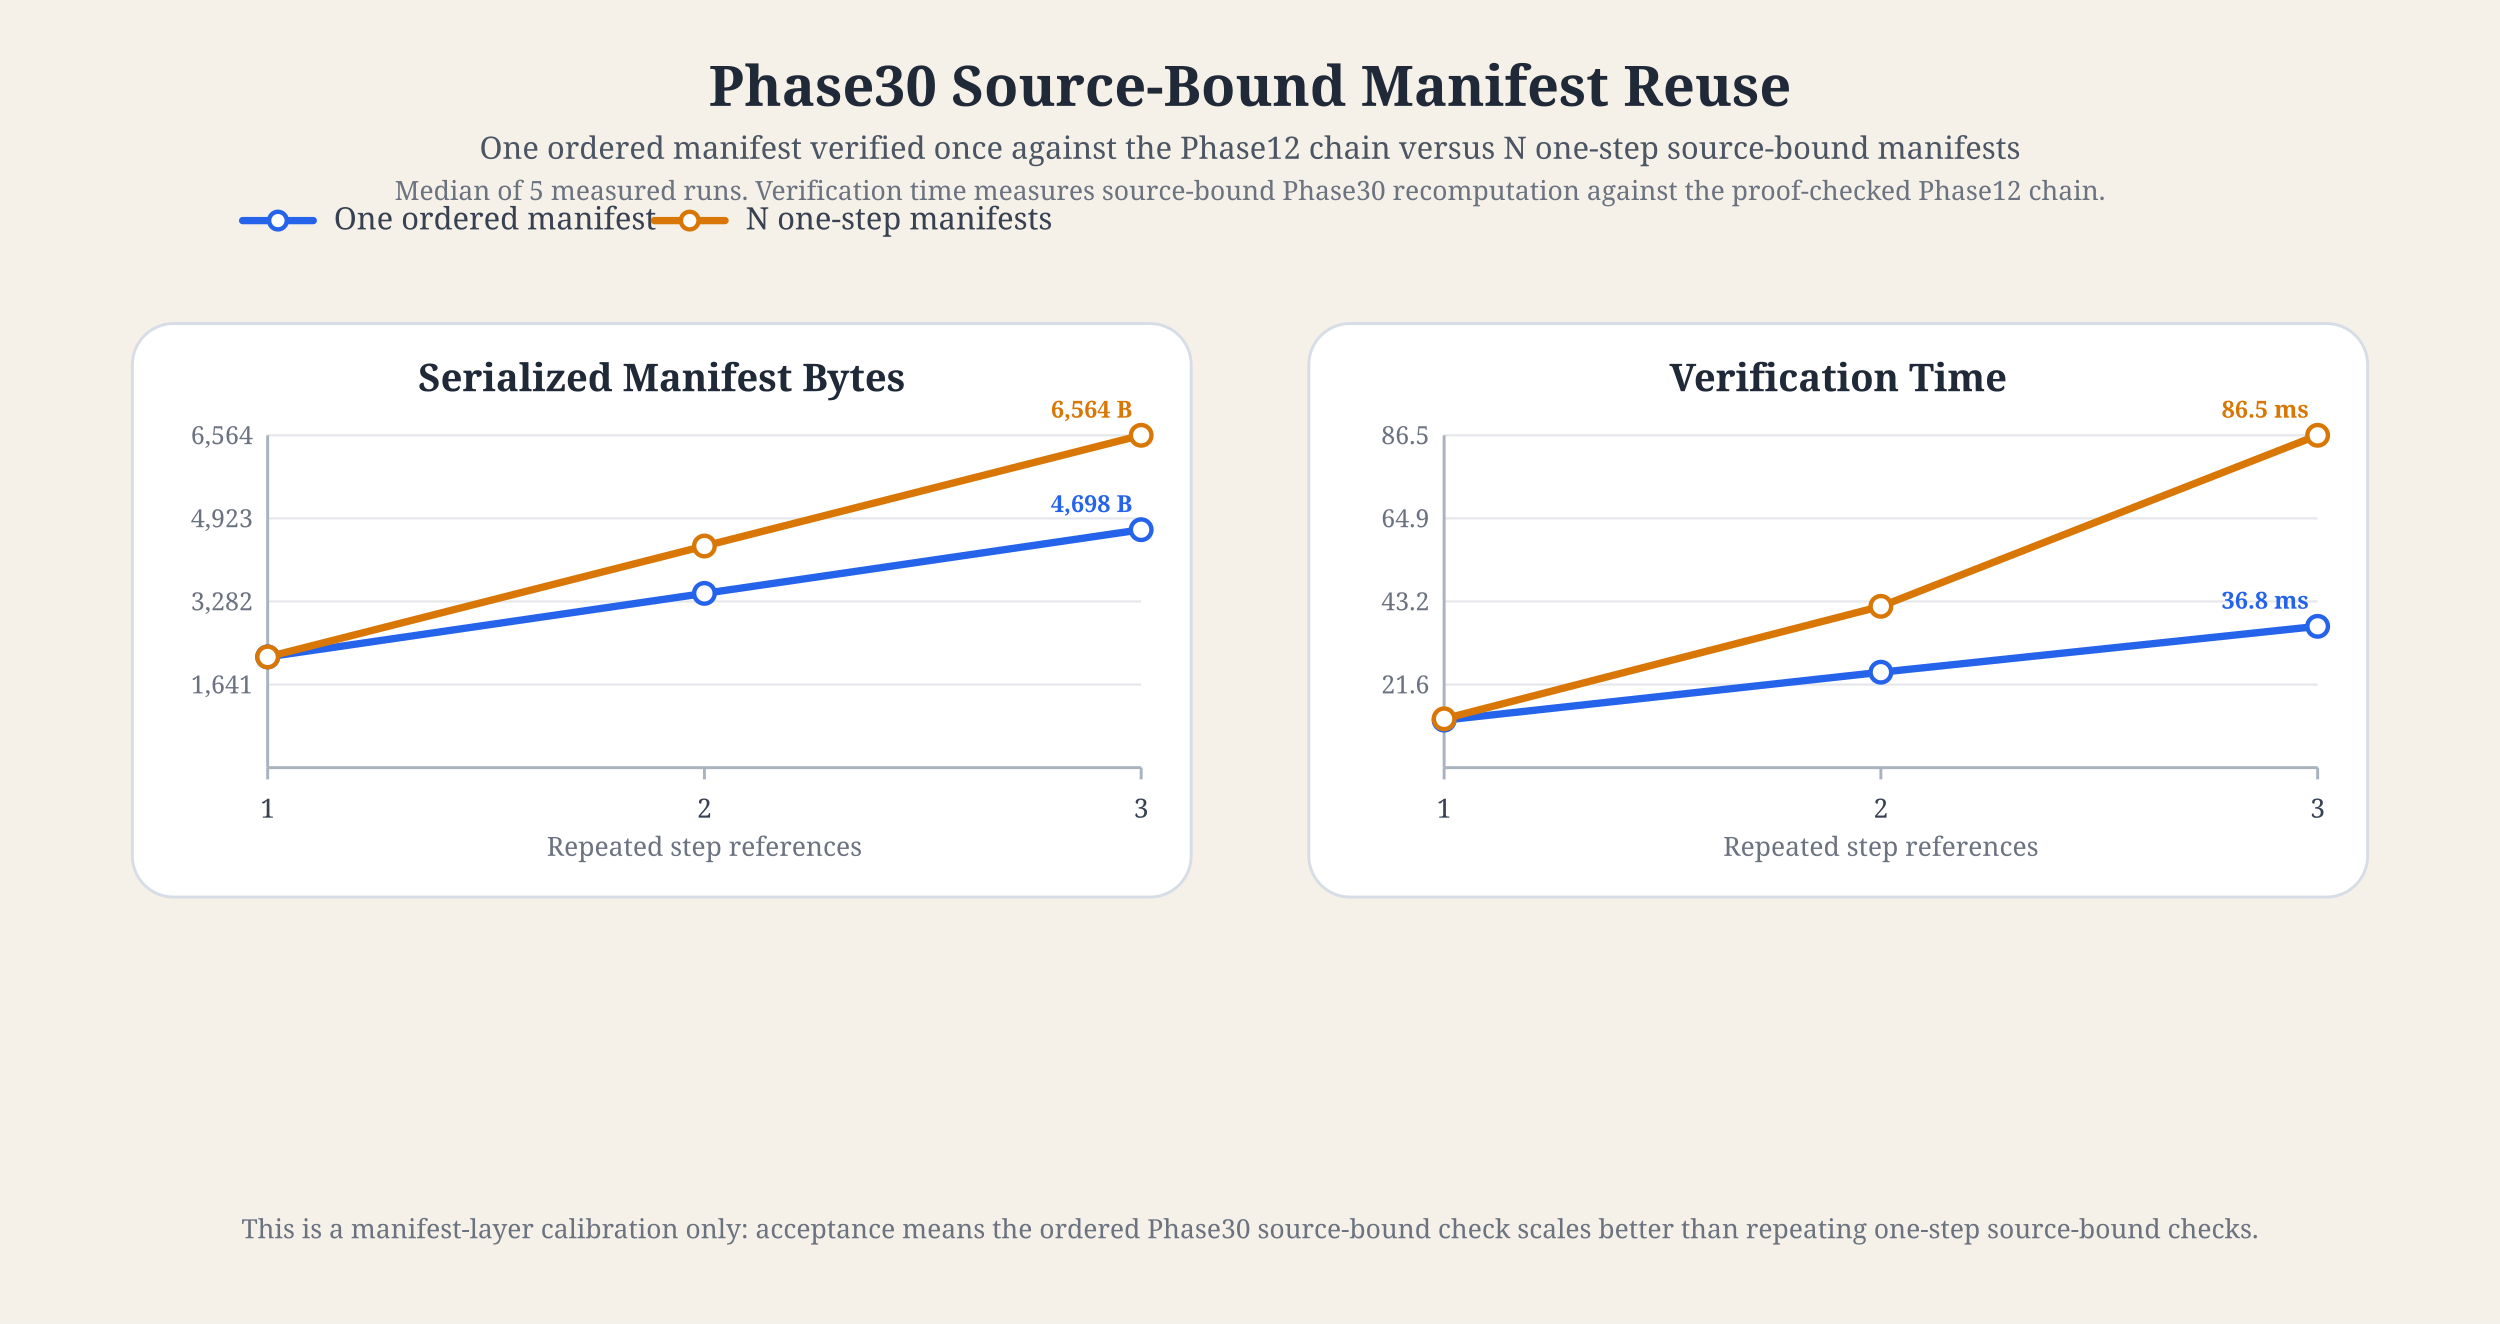
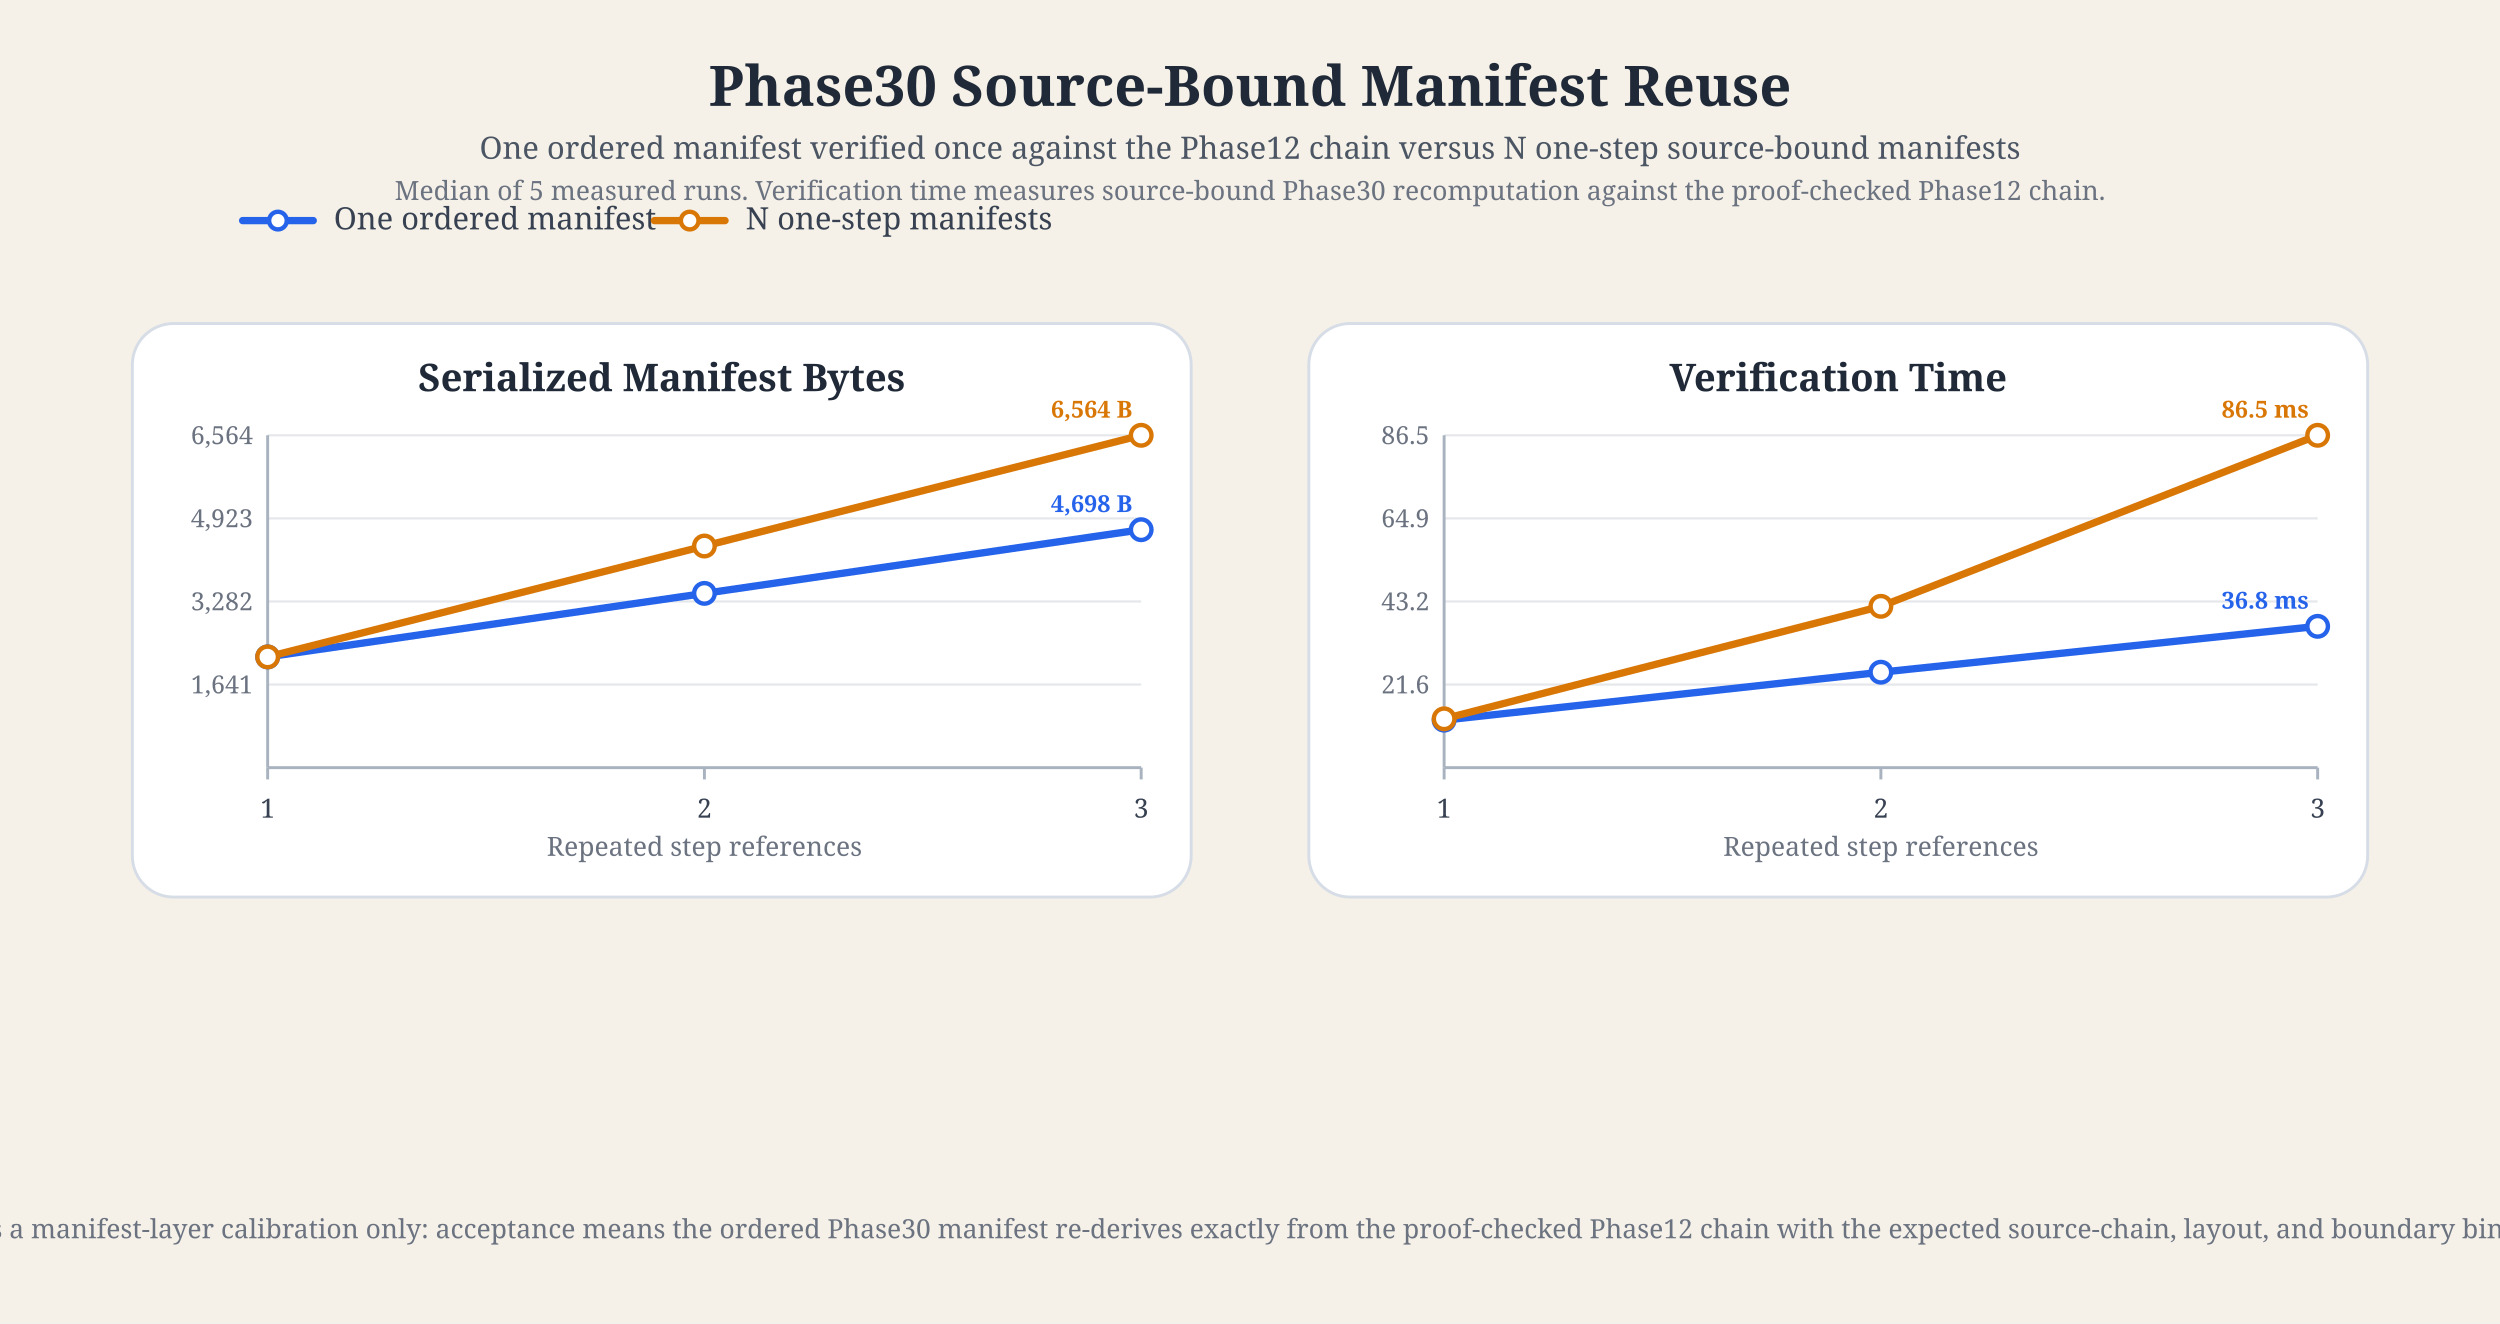
<svg xmlns="http://www.w3.org/2000/svg" width="1700" height="900" viewBox="0 0 1700 900">
  <rect width="100%" height="100%" fill="#F5F1E8" />
  <text x="850.0" y="72.0" text-anchor="middle" font-family="STIX Two Text, Georgia, serif" font-size="38" font-weight="700" fill="#1F2937">Phase30 Source-Bound Manifest Reuse</text>
  <text x="850.0" y="108.0" text-anchor="middle" font-family="STIX Two Text, Georgia, serif" font-size="21" font-weight="400" fill="#4B5563">One ordered manifest verified once against the Phase12 chain versus N one-step source-bound manifests</text>
  <text x="850.0" y="136.0" text-anchor="middle" font-family="STIX Two Text, Georgia, serif" font-size="18" font-weight="400" fill="#6B7280">Median of 5 measured runs. Verification time measures source-bound Phase30 recomputation against the proof-checked Phase12 chain.</text>
  <line x1="165" y1="150" x2="213" y2="150" stroke="#2563EB" stroke-width="5" stroke-linecap="round" />
  <circle cx="189" cy="150" r="6" fill="white" stroke="#2563EB" stroke-width="3" />
  <text x="227.0" y="156.0" text-anchor="start" font-family="STIX Two Text, Georgia, serif" font-size="21" font-weight="400" fill="#374151">One ordered manifest</text>
  <line x1="445" y1="150" x2="493" y2="150" stroke="#D97706" stroke-width="5" stroke-linecap="round" />
  <circle cx="469" cy="150" r="6" fill="white" stroke="#D97706" stroke-width="3" />
  <text x="507.0" y="156.0" text-anchor="start" font-family="STIX Two Text, Georgia, serif" font-size="21" font-weight="400" fill="#374151">N one-step manifests</text>
  <rect x="90" y="220" width="720" height="390" rx="28" fill="white" stroke="#D7DDE6" stroke-width="2" />
  <text x="450.0" y="266.0" text-anchor="middle" font-family="STIX Two Text, Georgia, serif" font-size="26" font-weight="600" fill="#1F2937">Serialized Manifest Bytes</text>
  <line x1="182" y1="465.5" x2="776" y2="465.5" stroke="#E5E7EB" stroke-width="1.5" />
  <text x="172.0" y="471.5" text-anchor="end" font-family="STIX Two Text, Georgia, serif" font-size="17" font-weight="400" fill="#6B7280">1,641</text>
  <line x1="182" y1="409.0" x2="776" y2="409.0" stroke="#E5E7EB" stroke-width="1.5" />
  <text x="172.0" y="415.0" text-anchor="end" font-family="STIX Two Text, Georgia, serif" font-size="17" font-weight="400" fill="#6B7280">3,282</text>
  <line x1="182" y1="352.5" x2="776" y2="352.5" stroke="#E5E7EB" stroke-width="1.5" />
  <text x="172.0" y="358.5" text-anchor="end" font-family="STIX Two Text, Georgia, serif" font-size="17" font-weight="400" fill="#6B7280">4,923</text>
  <line x1="182" y1="296.0" x2="776" y2="296.0" stroke="#E5E7EB" stroke-width="1.5" />
  <text x="172.0" y="302.0" text-anchor="end" font-family="STIX Two Text, Georgia, serif" font-size="17" font-weight="400" fill="#6B7280">6,564</text>
  <line x1="182" y1="522" x2="776" y2="522" stroke="#A9B3C0" stroke-width="2" />
  <line x1="182" y1="296" x2="182" y2="522" stroke="#A9B3C0" stroke-width="2" />
  <line x1="182.0" y1="522" x2="182.0" y2="530" stroke="#A9B3C0" stroke-width="2" />
  <text x="182.0" y="556.0" text-anchor="middle" font-family="STIX Two Text, Georgia, serif" font-size="18" font-weight="400" fill="#374151">1</text>
  <line x1="479.0" y1="522" x2="479.0" y2="530" stroke="#A9B3C0" stroke-width="2" />
  <text x="479.0" y="556.0" text-anchor="middle" font-family="STIX Two Text, Georgia, serif" font-size="18" font-weight="400" fill="#374151">2</text>
  <line x1="776.0" y1="522" x2="776.0" y2="530" stroke="#A9B3C0" stroke-width="2" />
  <text x="776.0" y="556.0" text-anchor="middle" font-family="STIX Two Text, Georgia, serif" font-size="18" font-weight="400" fill="#374151">3</text>
  <text x="479.0" y="582.0" text-anchor="middle" font-family="STIX Two Text, Georgia, serif" font-size="18" font-weight="400" fill="#6B7280">Repeated step references</text>
  <path d="M 182.0 446.7 L 479.0 403.5 L 776.0 360.2" fill="none" stroke="#2563EB" stroke-width="5" stroke-linecap="round" stroke-linejoin="round" />
  <circle cx="182.0" cy="446.7" r="7" fill="white" stroke="#2563EB" stroke-width="3" />
  <circle cx="479.0" cy="403.5" r="7" fill="white" stroke="#2563EB" stroke-width="3" />
  <circle cx="776.0" cy="360.2" r="7" fill="white" stroke="#2563EB" stroke-width="3" />
  <text x="770.0" y="348.2" text-anchor="end" font-family="STIX Two Text, Georgia, serif" font-size="16" font-weight="600" fill="#2563EB">4,698 B</text>
  <path d="M 182.0 446.7 L 479.0 371.3 L 776.0 296.0" fill="none" stroke="#D97706" stroke-width="5" stroke-linecap="round" stroke-linejoin="round" />
  <circle cx="182.0" cy="446.7" r="7" fill="white" stroke="#D97706" stroke-width="3" />
  <circle cx="479.0" cy="371.3" r="7" fill="white" stroke="#D97706" stroke-width="3" />
  <circle cx="776.0" cy="296.0" r="7" fill="white" stroke="#D97706" stroke-width="3" />
  <text x="770.0" y="284.0" text-anchor="end" font-family="STIX Two Text, Georgia, serif" font-size="16" font-weight="600" fill="#D97706">6,564 B</text>
  <rect x="890" y="220" width="720" height="390" rx="28" fill="white" stroke="#D7DDE6" stroke-width="2" />
  <text x="1250.0" y="266.0" text-anchor="middle" font-family="STIX Two Text, Georgia, serif" font-size="26" font-weight="600" fill="#1F2937">Verification Time</text>
  <line x1="982" y1="465.5" x2="1576" y2="465.5" stroke="#E5E7EB" stroke-width="1.5" />
  <text x="972.0" y="471.5" text-anchor="end" font-family="STIX Two Text, Georgia, serif" font-size="17" font-weight="400" fill="#6B7280">21.6</text>
  <line x1="982" y1="409.0" x2="1576" y2="409.0" stroke="#E5E7EB" stroke-width="1.5" />
  <text x="972.0" y="415.0" text-anchor="end" font-family="STIX Two Text, Georgia, serif" font-size="17" font-weight="400" fill="#6B7280">43.2</text>
  <line x1="982" y1="352.5" x2="1576" y2="352.5" stroke="#E5E7EB" stroke-width="1.5" />
  <text x="972.0" y="358.5" text-anchor="end" font-family="STIX Two Text, Georgia, serif" font-size="17" font-weight="400" fill="#6B7280">64.9</text>
  <line x1="982" y1="296.0" x2="1576" y2="296.0" stroke="#E5E7EB" stroke-width="1.5" />
  <text x="972.0" y="302.0" text-anchor="end" font-family="STIX Two Text, Georgia, serif" font-size="17" font-weight="400" fill="#6B7280">86.5</text>
  <line x1="982" y1="522" x2="1576" y2="522" stroke="#A9B3C0" stroke-width="2" />
  <line x1="982" y1="296" x2="982" y2="522" stroke="#A9B3C0" stroke-width="2" />
  <line x1="982.0" y1="522" x2="982.0" y2="530" stroke="#A9B3C0" stroke-width="2" />
  <text x="982.0" y="556.0" text-anchor="middle" font-family="STIX Two Text, Georgia, serif" font-size="18" font-weight="400" fill="#374151">1</text>
  <line x1="1279.0" y1="522" x2="1279.0" y2="530" stroke="#A9B3C0" stroke-width="2" />
  <text x="1279.0" y="556.0" text-anchor="middle" font-family="STIX Two Text, Georgia, serif" font-size="18" font-weight="400" fill="#374151">2</text>
  <line x1="1576.0" y1="522" x2="1576.0" y2="530" stroke="#A9B3C0" stroke-width="2" />
  <text x="1576.0" y="556.0" text-anchor="middle" font-family="STIX Two Text, Georgia, serif" font-size="18" font-weight="400" fill="#374151">3</text>
  <text x="1279.0" y="582.0" text-anchor="middle" font-family="STIX Two Text, Georgia, serif" font-size="18" font-weight="400" fill="#6B7280">Repeated step references</text>
  <path d="M 982.0 489.7 L 1279.0 457.1 L 1576.0 425.9" fill="none" stroke="#2563EB" stroke-width="5" stroke-linecap="round" stroke-linejoin="round" />
  <circle cx="982.0" cy="489.7" r="7" fill="white" stroke="#2563EB" stroke-width="3" />
  <circle cx="1279.0" cy="457.1" r="7" fill="white" stroke="#2563EB" stroke-width="3" />
  <circle cx="1576.0" cy="425.9" r="7" fill="white" stroke="#2563EB" stroke-width="3" />
  <text x="1570.0" y="413.9" text-anchor="end" font-family="STIX Two Text, Georgia, serif" font-size="16" font-weight="600" fill="#2563EB">36.8 ms</text>
  <path d="M 982.0 488.8 L 1279.0 412.3 L 1576.0 296.0" fill="none" stroke="#D97706" stroke-width="5" stroke-linecap="round" stroke-linejoin="round" />
  <circle cx="982.0" cy="488.8" r="7" fill="white" stroke="#D97706" stroke-width="3" />
  <circle cx="1279.0" cy="412.3" r="7" fill="white" stroke="#D97706" stroke-width="3" />
  <circle cx="1576.0" cy="296.0" r="7" fill="white" stroke="#D97706" stroke-width="3" />
  <text x="1570.0" y="284.0" text-anchor="end" font-family="STIX Two Text, Georgia, serif" font-size="16" font-weight="600" fill="#D97706">86.5 ms</text>
-   <text x="850.0" y="842.0" text-anchor="middle" font-family="STIX Two Text, Georgia, serif" font-size="18" font-weight="400" fill="#6B7280">This is a manifest-layer calibration only: acceptance means the ordered Phase30 source-bound check scales better than repeating one-step source-bound checks.</text>
+   <text x="850.0" y="842.0" text-anchor="middle" font-family="STIX Two Text, Georgia, serif" font-size="18" font-weight="400" fill="#6B7280">This is a manifest-layer calibration only: acceptance means the ordered Phase30 manifest re-derives exactly from the proof-checked Phase12 chain with the expected source-chain, layout, and boundary bindings.</text>
</svg>
